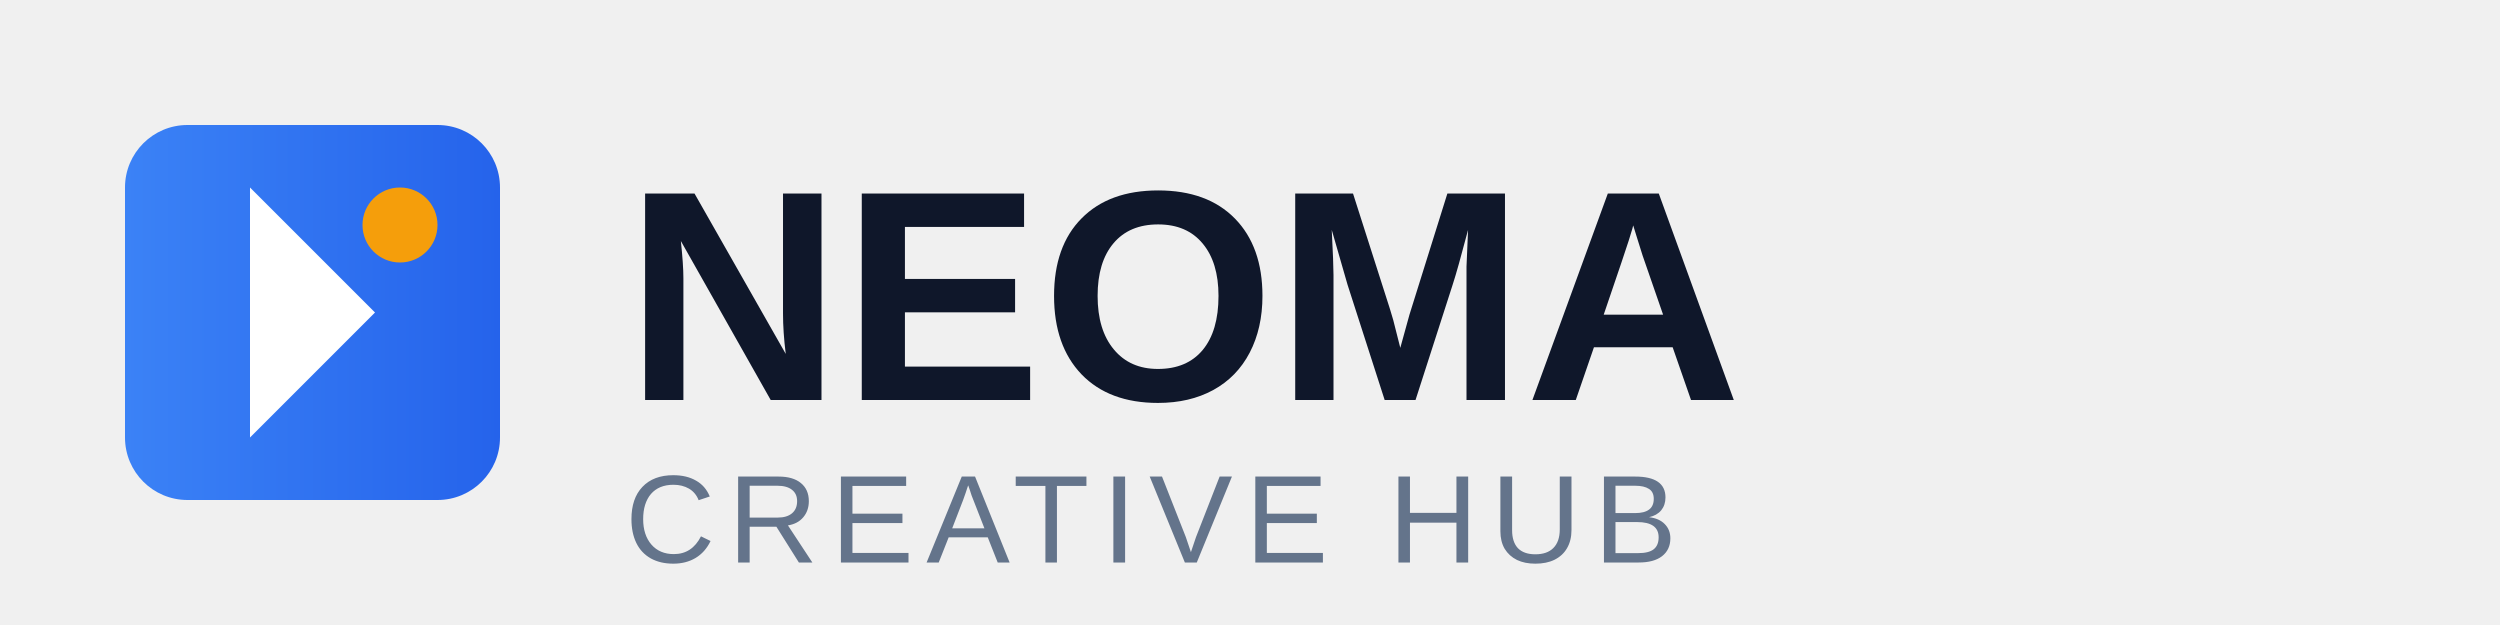
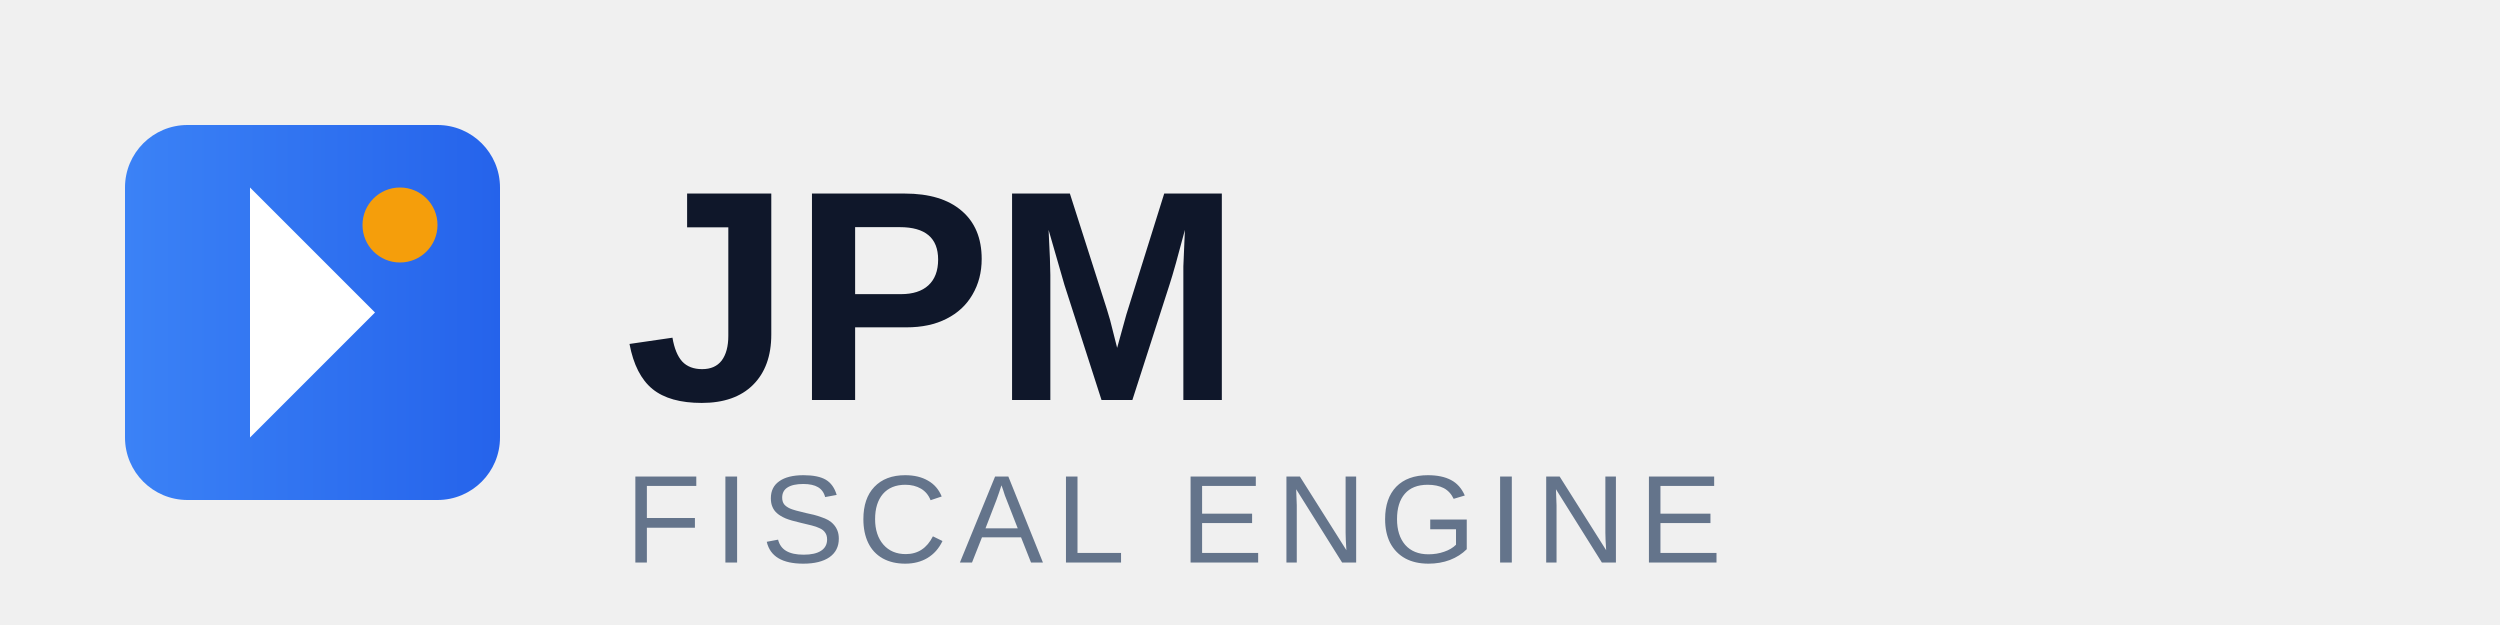
<svg xmlns="http://www.w3.org/2000/svg" viewBox="0 0 200 50">
  <defs>
    <linearGradient id="grad1" x1="0%" y1="0%" x2="100%" y2="0%">
      <stop offset="0%" style="stop-color:#3b82f6;stop-opacity:1" />
      <stop offset="100%" style="stop-color:#2563eb;stop-opacity:1" />
    </linearGradient>
  </defs>
  <rect x="10" y="10" width="30" height="30" rx="5" fill="url(#grad1)" />
  <path d="M20 15 L20 35 L30 25 L20 15" fill="white" />
  <circle cx="32" cy="18" r="3" fill="#f59e0b" />
-   <text x="50" y="32" font-family="Arial, sans-serif" font-weight="bold" font-size="24" fill="#0f172a">NEOMA</text>
-   <text x="50" y="45" font-family="Arial, sans-serif" font-size="10" fill="#64748b" letter-spacing="1">CREATIVE HUB</text>
+   <text x="50" y="32" font-family="Arial, sans-serif" font-weight="bold" font-size="24" fill="#0f172a">JPM</text>
+   <text x="50" y="45" font-family="Arial, sans-serif" font-size="10" fill="#64748b" letter-spacing="1">FISCAL ENGINE</text>
</svg>
